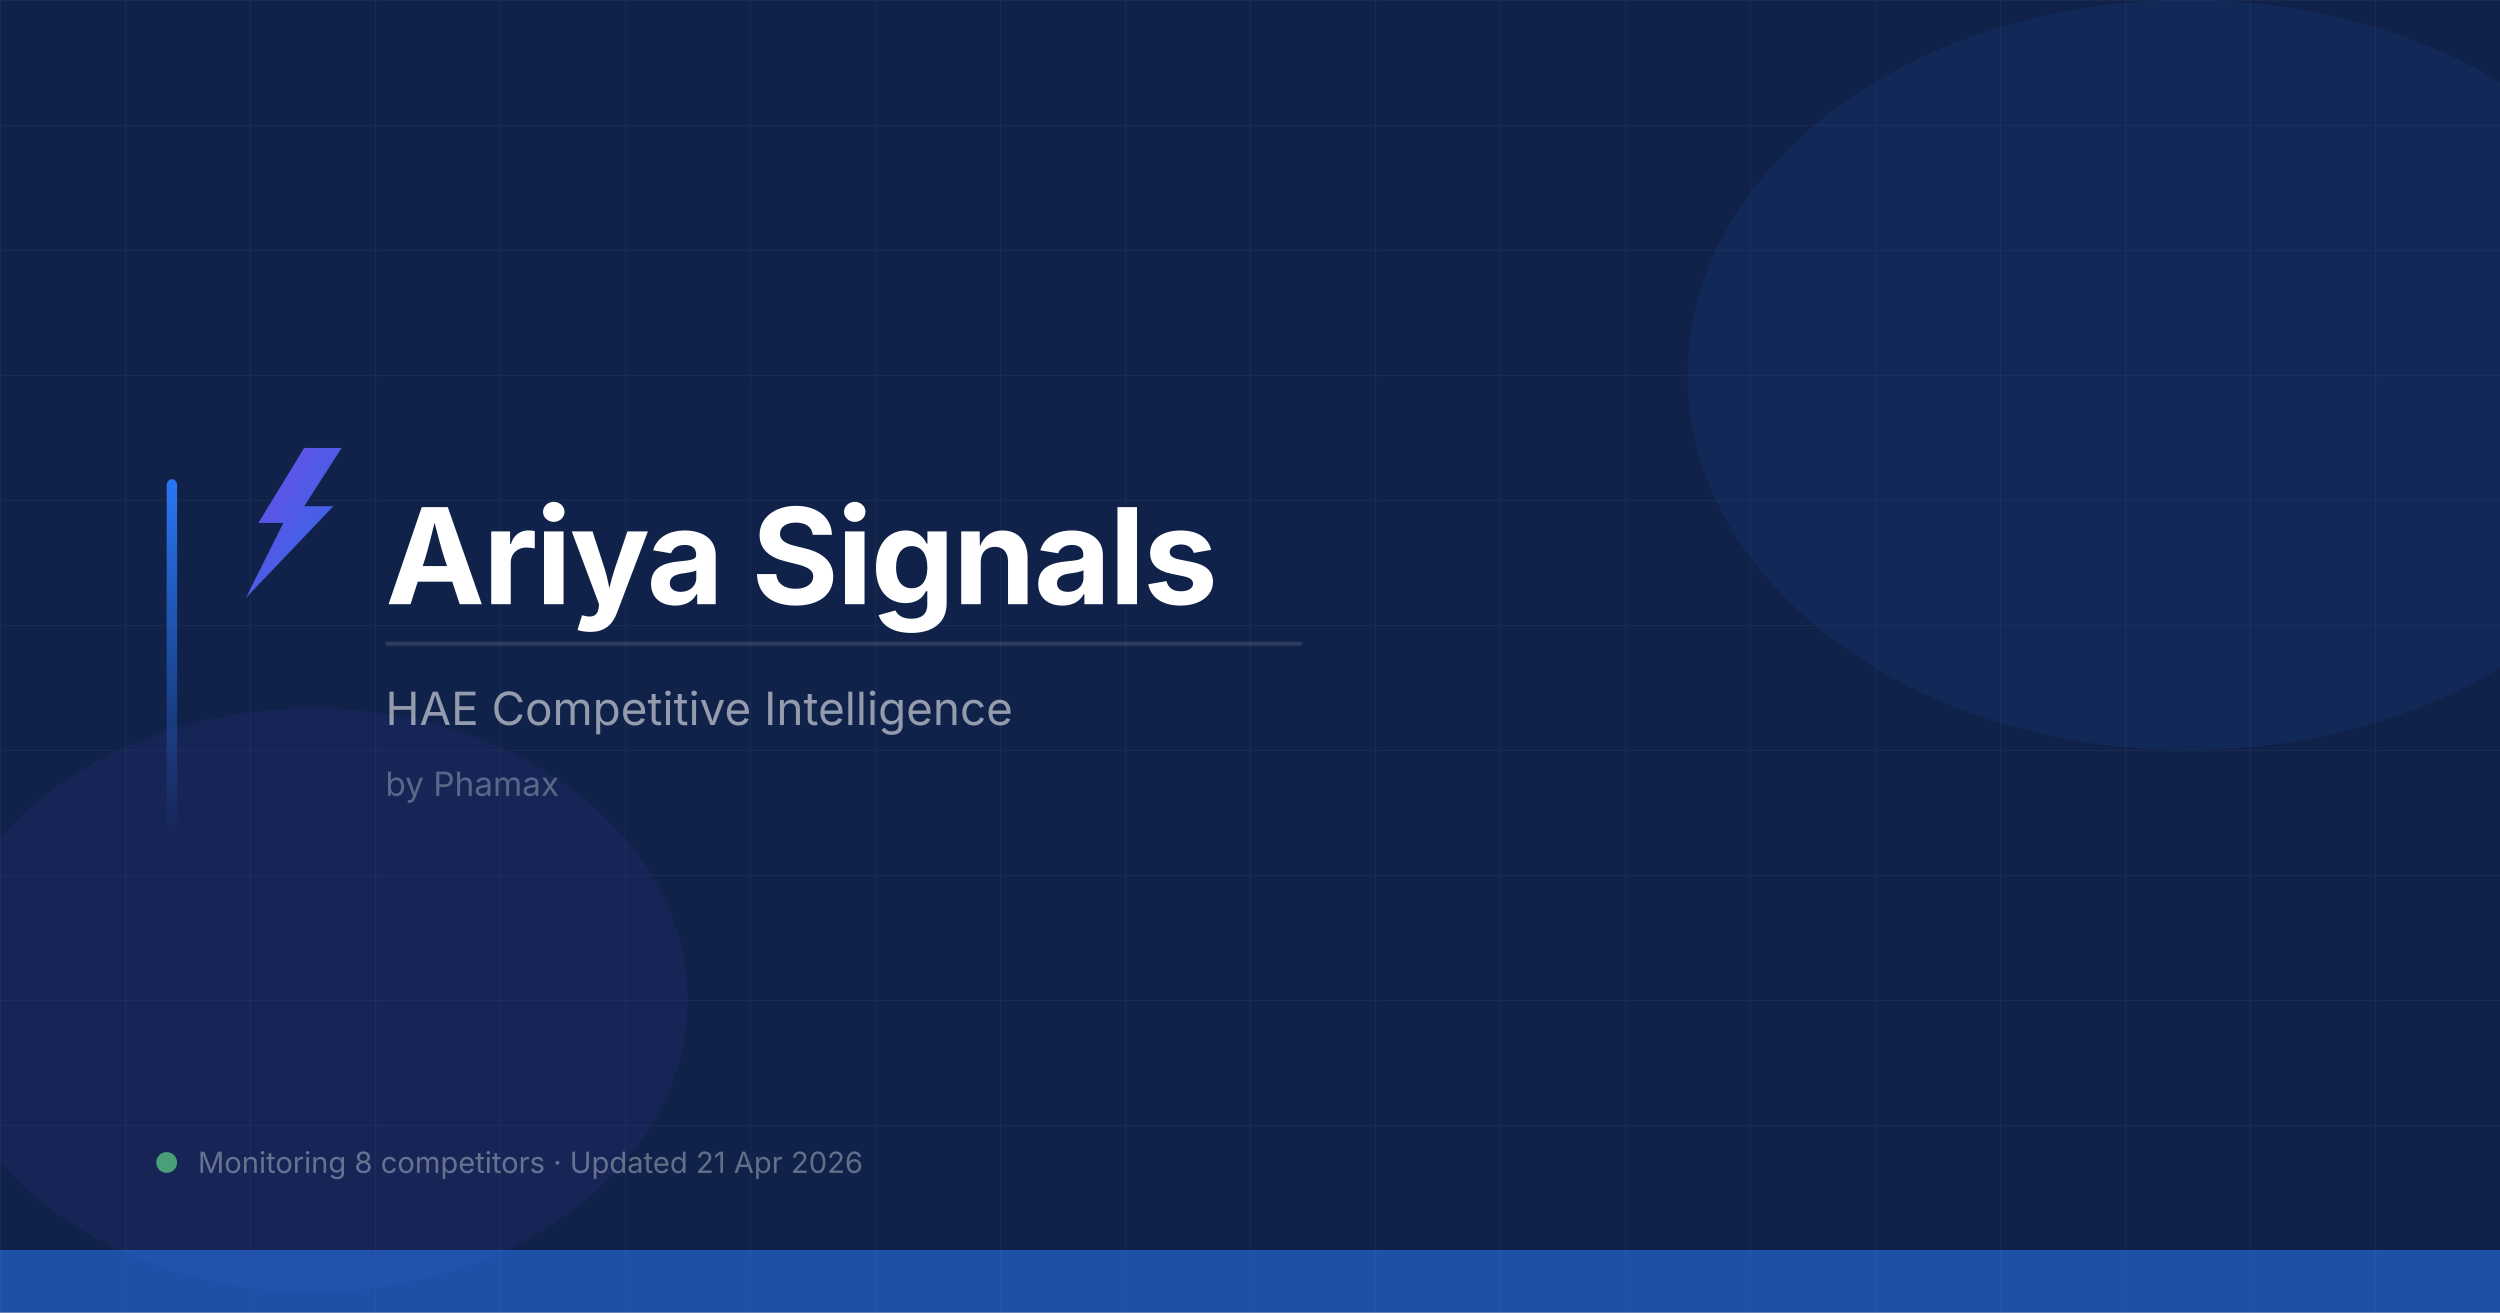
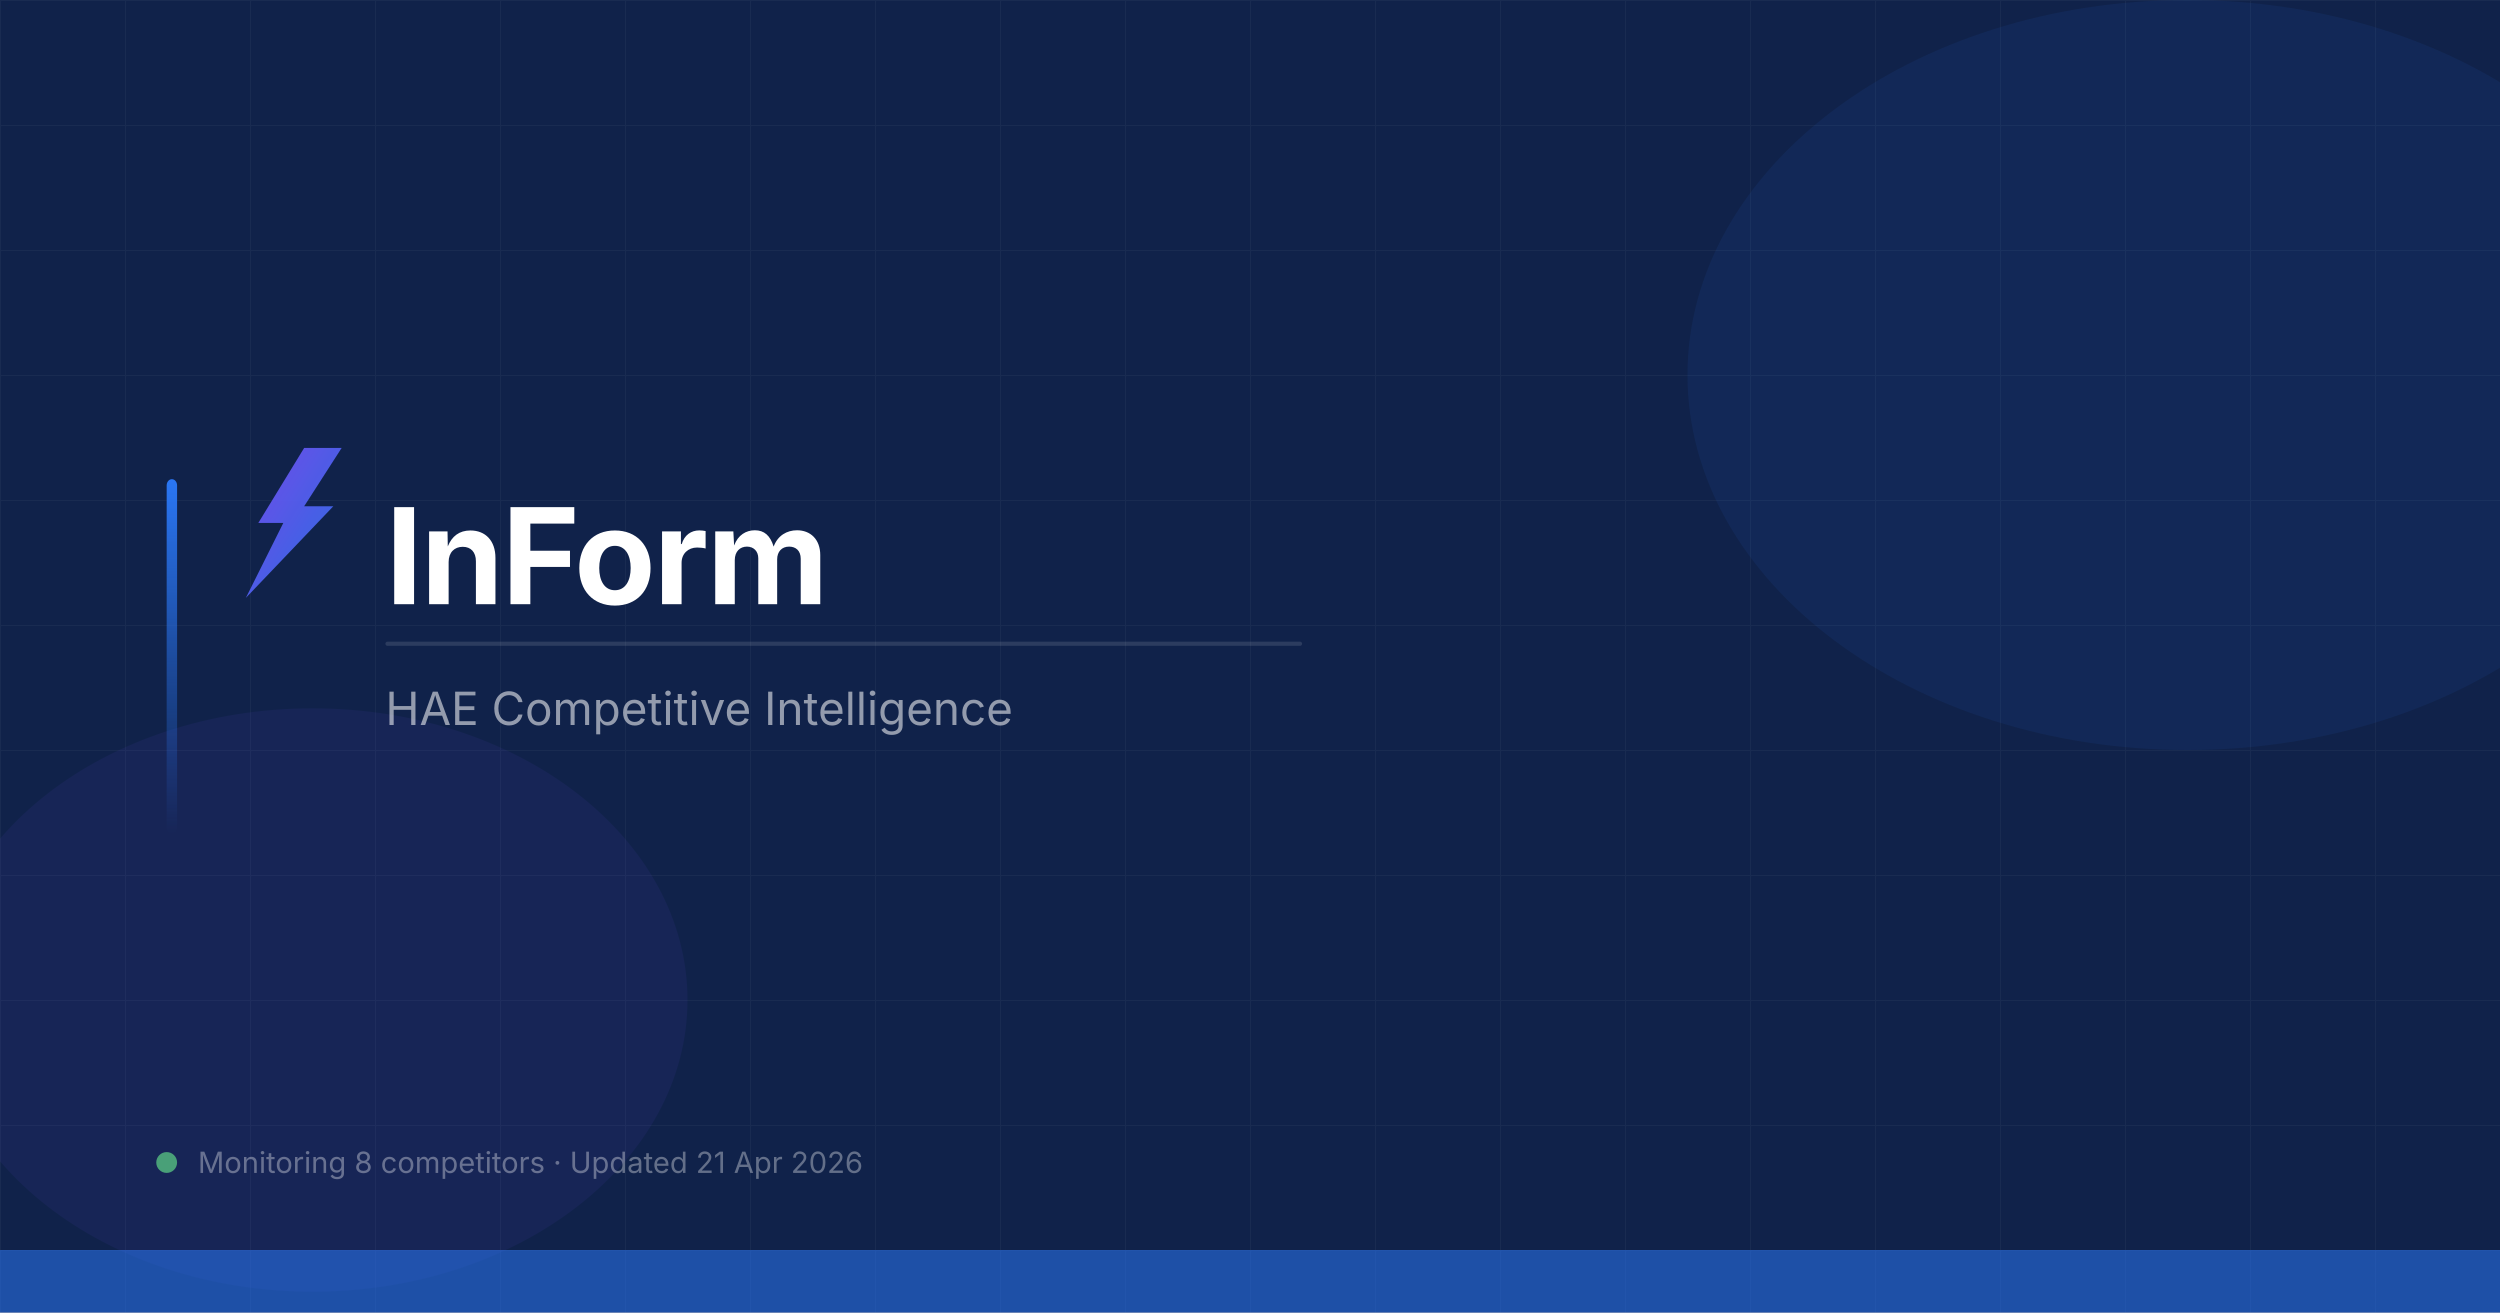
<svg xmlns="http://www.w3.org/2000/svg" width="1200" height="630" viewBox="0 0 1200 630">
  <rect width="1200" height="630" fill="#10224A" />
  <defs>
    <pattern id="grid" width="60" height="60" patternUnits="userSpaceOnUse">
      <path d="M 60 0 L 0 0 0 60" fill="none" stroke="rgba(255,255,255,0.04)" stroke-width="1" />
    </pattern>
    <linearGradient id="logoGrad" x1="0%" y1="0%" x2="100%" y2="100%">
      <stop offset="0%" stop-color="#7E4FFA" />
      <stop offset="100%" stop-color="#2A76F4" />
    </linearGradient>
    <linearGradient id="accentGrad" x1="0%" y1="0%" x2="0%" y2="100%">
      <stop offset="0%" stop-color="#2A76F4" />
      <stop offset="100%" stop-color="rgba(42,118,244,0)" />
    </linearGradient>
  </defs>
  <rect width="1200" height="630" fill="url(#grid)" />
  <ellipse cx="1050" cy="180" rx="240" ry="180" fill="rgba(42,118,244,0.08)" />
  <ellipse cx="150" cy="480" rx="180" ry="140" fill="rgba(126,79,250,0.07)" />
  <rect x="80" y="230" width="5" height="170" rx="3" fill="url(#accentGrad)" />
  <g transform="translate(110, 215)">
    <path d="M 36 0 L 14 36 h 12 L 8 72 L 50 28 H 36 L 54 0 Z" fill="url(#logoGrad)" opacity="0.9" />
  </g>
-   <text x="185" y="290" font-family="-apple-system, BlinkMacSystemFont, 'Segoe UI', sans-serif" font-size="64" font-weight="700" fill="#FFFFFF" letter-spacing="-1">Ariya Signals</text>
+   <text x="185" y="290" font-family="-apple-system, BlinkMacSystemFont, 'Segoe UI', sans-serif" font-size="64" font-weight="700" fill="#FFFFFF" letter-spacing="-1">InForm</text>
  <rect x="185" y="308" width="440" height="2" rx="1" fill="rgba(255,255,255,0.12)" />
  <text x="185" y="348" font-family="-apple-system, BlinkMacSystemFont, 'Segoe UI', sans-serif" font-size="22" fill="rgba(255,255,255,0.55)" letter-spacing="0">HAE Competitive Intelligence</text>
-   <text x="185" y="382" font-family="-apple-system, BlinkMacSystemFont, 'Segoe UI', sans-serif" font-size="16" fill="rgba(255,255,255,0.30)">by Phamax</text>
  <rect x="0" y="600" width="1200" height="30" fill="#2A76F4" opacity="0.55" />
  <circle cx="80" cy="558" r="5" fill="#49A078" />
  <text x="95" y="563" font-family="-apple-system, BlinkMacSystemFont, 'Segoe UI', sans-serif" font-size="14" fill="rgba(255,255,255,0.35)">Monitoring 8 competitors · Updated 21 Apr 2026</text>
</svg>
